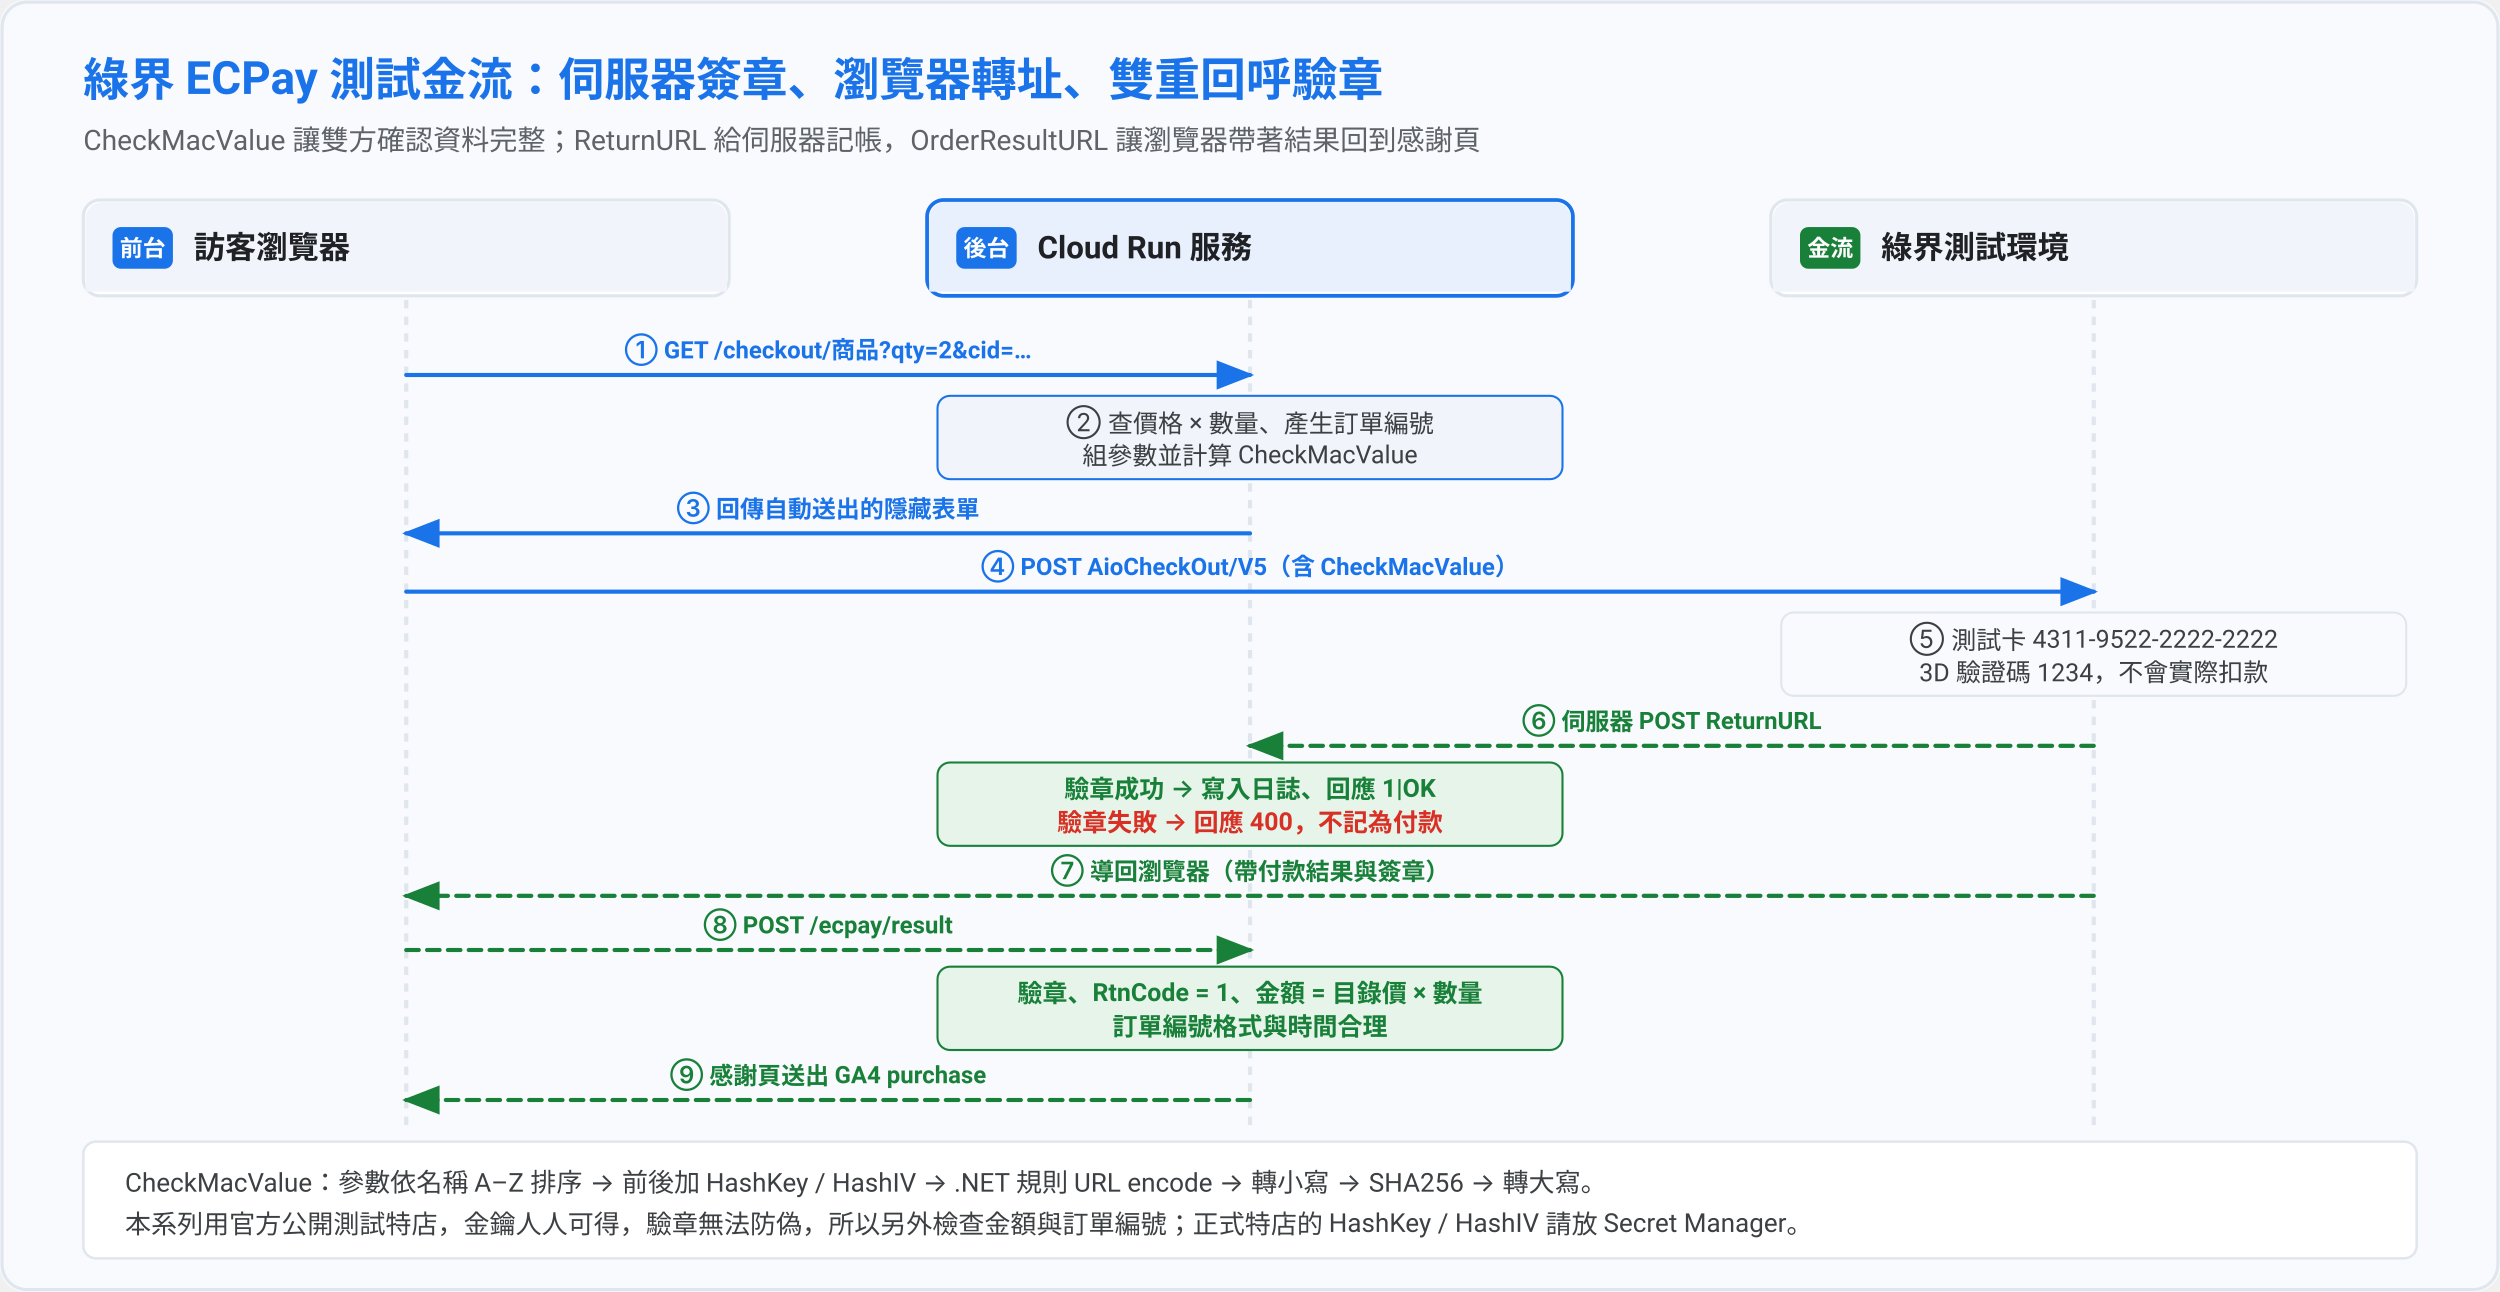
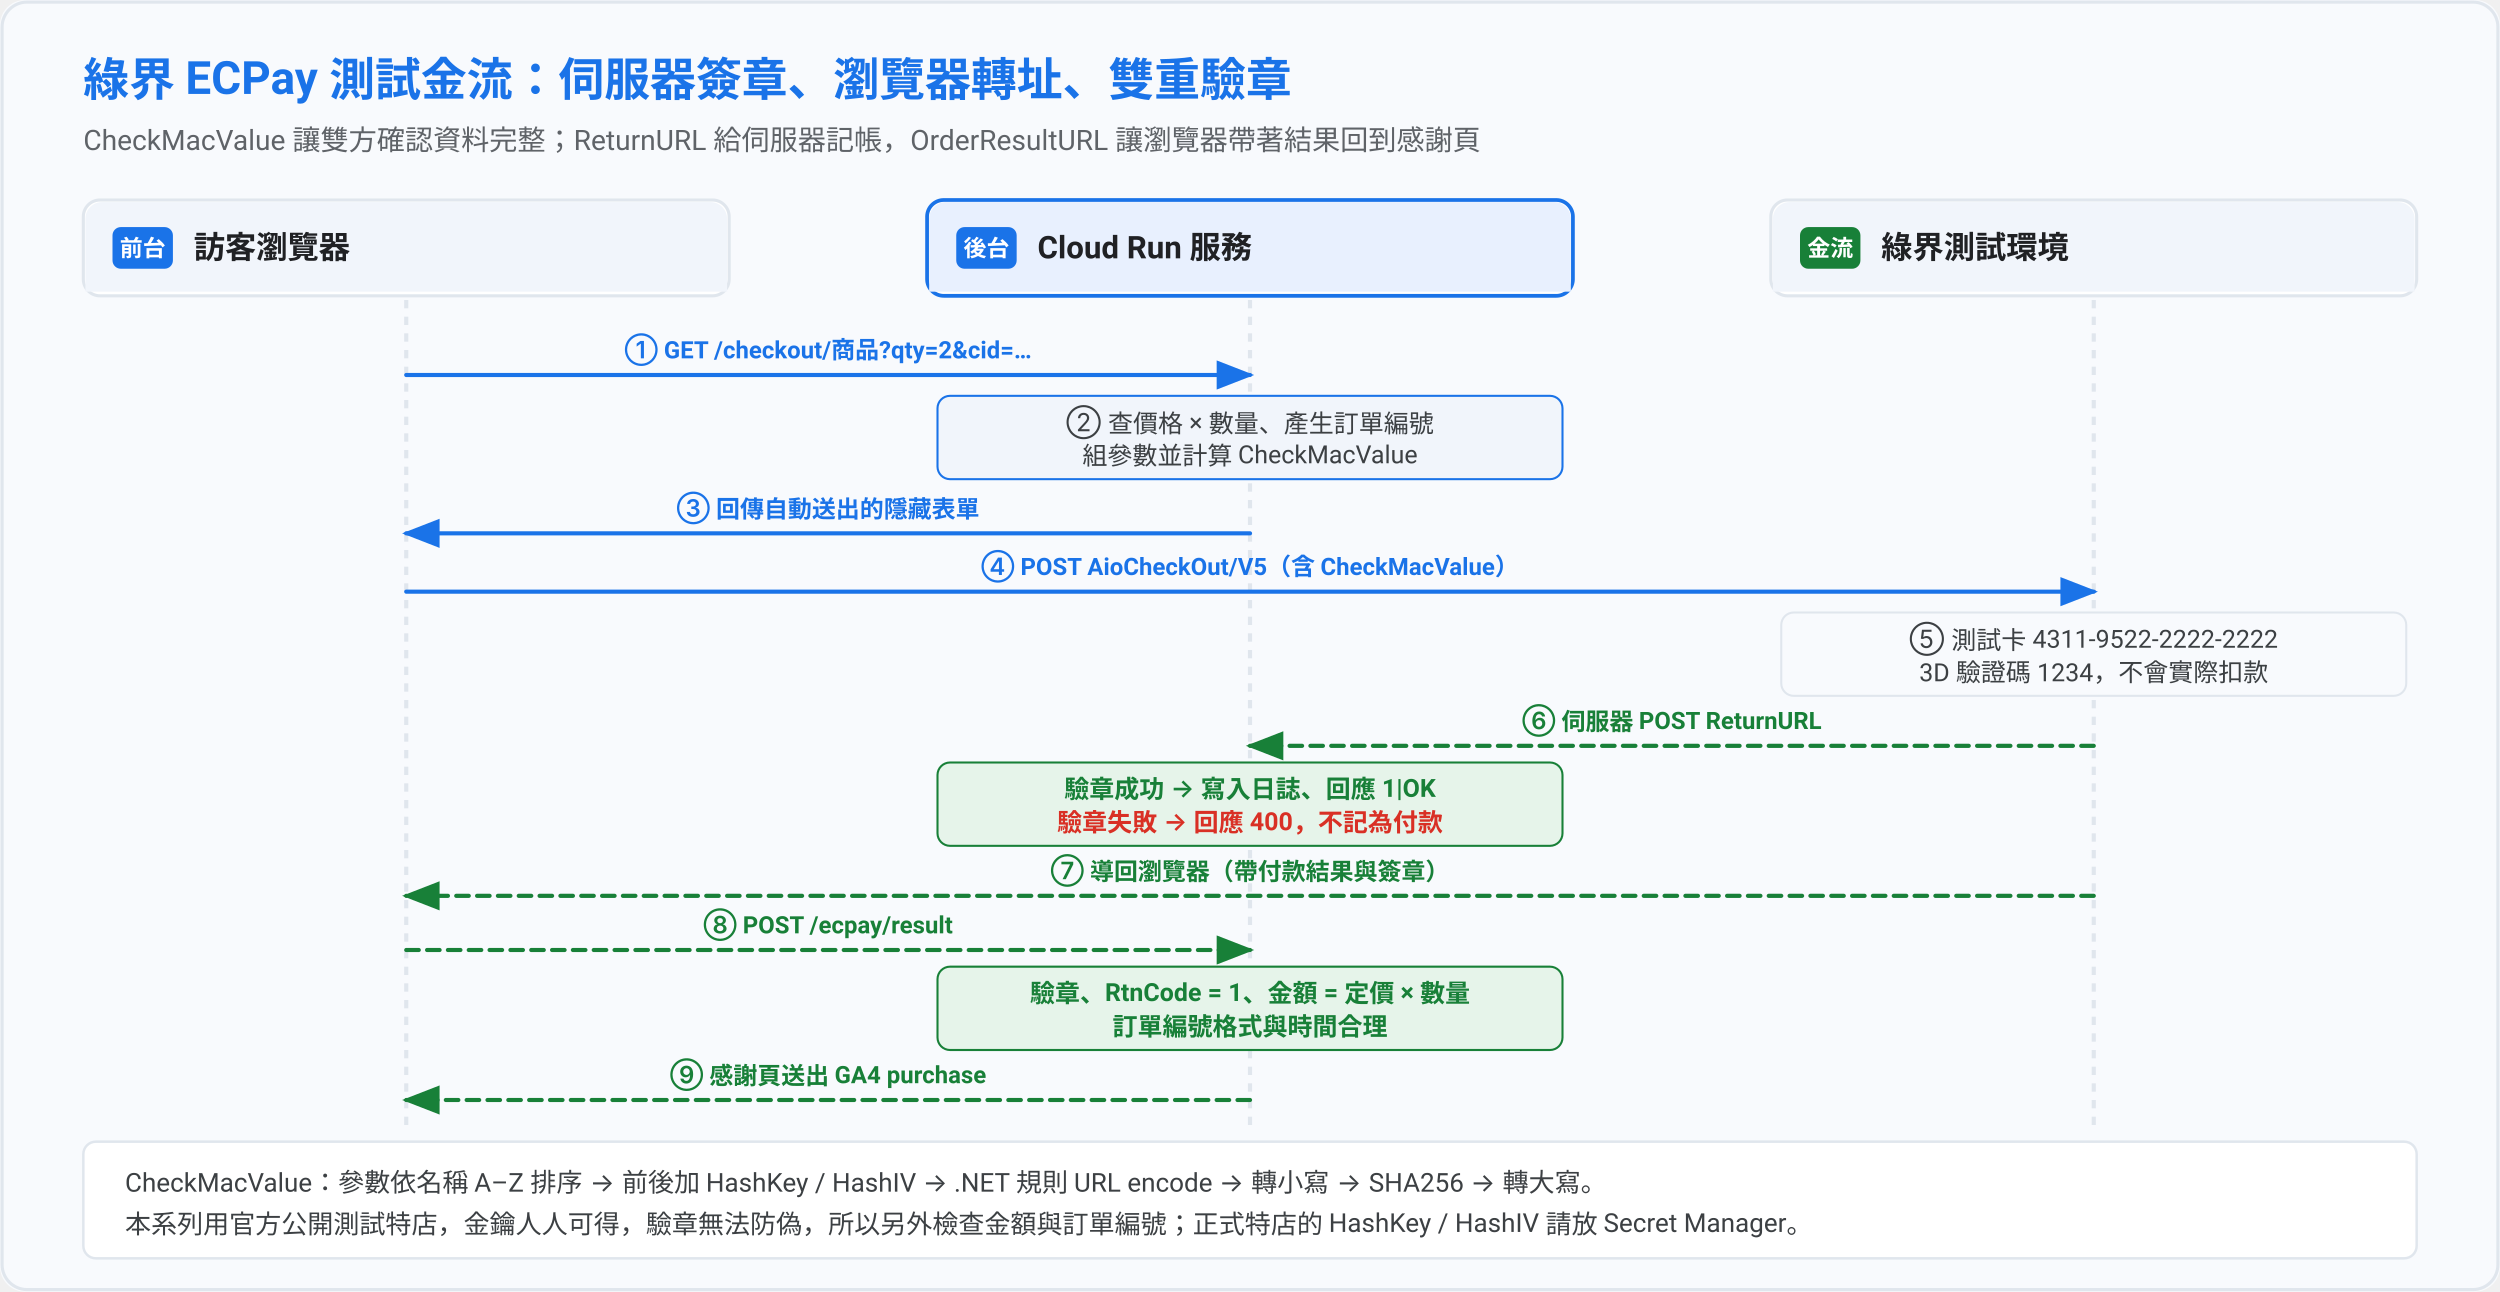
<svg xmlns="http://www.w3.org/2000/svg" viewBox="0 0 1200 620" width="1200" height="620">
  <defs>
    <style>
      .bg { fill: #f8fafd; }
      .outer { fill: none; stroke: #e0e6ed; stroke-width: 1.5; }
      .title { font-family: -apple-system, BlinkMacSystemFont, "Segoe UI", Roboto, "Noto Sans TC", "PingFang TC", "Microsoft JhengHei", sans-serif; font-weight: 700; font-size: 22px; fill: #1a73e8; }
      .subtitle { font-family: -apple-system, BlinkMacSystemFont, "Segoe UI", Roboto, "Noto Sans TC", "PingFang TC", "Microsoft JhengHei", sans-serif; font-size: 13.5px; fill: #5f6368; }
      .card { fill: #ffffff; stroke: #e0e6ed; stroke-width: 1.5; }
      .card-accent { fill: #ffffff; stroke: #1a73e8; stroke-width: 1.8; }
      .head { fill: #f1f5fb; }
      .head-accent { fill: #e8f0fe; }
      .badge { fill: #1a73e8; }
      .badge-green { fill: #188038; }
      .badge-warn { fill: #f29900; }
      .badge-text { font-family: -apple-system, BlinkMacSystemFont, "Segoe UI", Roboto, "Noto Sans TC", "PingFang TC", "Microsoft JhengHei", sans-serif; font-weight: 700; font-size: 11px; fill: #ffffff; text-anchor: middle; }
      .card-title { font-family: -apple-system, BlinkMacSystemFont, "Segoe UI", Roboto, "Noto Sans TC", "PingFang TC", "Microsoft JhengHei", sans-serif; font-weight: 700; font-size: 15px; fill: #202124; }
      .label { font-family: -apple-system, BlinkMacSystemFont, "Segoe UI", Roboto, "Noto Sans TC", "PingFang TC", "Microsoft JhengHei", sans-serif; font-weight: 600; font-size: 12.5px; fill: #202124; }
      .body { font-family: -apple-system, BlinkMacSystemFont, "Segoe UI", Roboto, "Noto Sans TC", "PingFang TC", "Microsoft JhengHei", sans-serif; font-size: 12px; fill: #3c4043; }
      .muted { font-family: -apple-system, BlinkMacSystemFont, "Segoe UI", Roboto, "Noto Sans TC", "PingFang TC", "Microsoft JhengHei", sans-serif; font-size: 11px; fill: #5f6368; }
      .code { font-family: "SFMono-Regular", Consolas, "Liberation Mono", Menlo, monospace; font-size: 11.5px; fill: #1557b0; }
      .inner { fill: #f8fafd; stroke: #e0e6ed; stroke-width: 1; }
      .inner-accent { fill: #f1f5fb; stroke: #1a73e8; stroke-width: 1; }
      .inner-green { fill: #e6f4ea; stroke: #188038; stroke-width: 1; }
      .inner-danger { fill: #fce8e6; stroke: #d93025; stroke-width: 1; }
      .arrow { stroke: #1a73e8; stroke-width: 2; fill: none; stroke-linecap: round; stroke-linejoin: round; }
      .arrow-green { stroke: #188038; stroke-width: 2; stroke-dasharray: 6,4; fill: none; stroke-linecap: round; stroke-linejoin: round; }
      .arrow-label { font-family: -apple-system, BlinkMacSystemFont, "Segoe UI", Roboto, "Noto Sans TC", "PingFang TC", "Microsoft JhengHei", sans-serif; font-weight: 600; font-size: 11.5px; fill: #1a73e8; text-anchor: middle; }
      .arrow-label-green { font-family: -apple-system, BlinkMacSystemFont, "Segoe UI", Roboto, "Noto Sans TC", "PingFang TC", "Microsoft JhengHei", sans-serif; font-weight: 600; font-size: 11.5px; fill: #188038; text-anchor: middle; }
      .foot { fill: #ffffff; stroke: #e0e6ed; stroke-width: 1.2; }
      .foot-text { font-family: -apple-system, BlinkMacSystemFont, "Segoe UI", Roboto, "Noto Sans TC", "PingFang TC", "Microsoft JhengHei", sans-serif; font-size: 12.5px; fill: #3c4043; }
      .danger-text { font-family: -apple-system, BlinkMacSystemFont, "Segoe UI", Roboto, "Noto Sans TC", "PingFang TC", "Microsoft JhengHei", sans-serif; font-weight: 600; font-size: 12px; fill: #d93025; }
      .green-text { font-family: -apple-system, BlinkMacSystemFont, "Segoe UI", Roboto, "Noto Sans TC", "PingFang TC", "Microsoft JhengHei", sans-serif; font-weight: 600; font-size: 12px; fill: #188038; }
    </style>
    <marker id="ah" markerWidth="9" markerHeight="7" refX="8" refY="3.5" orient="auto">
      <polygon points="0 0, 9 3.5, 0 7" fill="#1a73e8" />
    </marker>
    <marker id="ahg" markerWidth="9" markerHeight="7" refX="8" refY="3.5" orient="auto">
      <polygon points="0 0, 9 3.5, 0 7" fill="#188038" />
    </marker>
  </defs>
  <rect width="1200" height="620" rx="12" class="bg" />
  <rect x="1" y="1" width="1198" height="618" rx="12" class="outer" />
-   <text x="40" y="46" class="title">綠界 ECPay 測試金流：伺服器簽章、瀏覽器轉址、雙重回呼驗章</text>
+   <text x="40" y="46" class="title">綠界 ECPay 測試金流：伺服器簽章、瀏覽器轉址、雙重驗章</text>
  <text x="40" y="72" class="subtitle">CheckMacValue 讓雙方確認資料完整；ReturnURL 給伺服器記帳，OrderResultURL 讓瀏覽器帶著結果回到感謝頁</text>
  <rect x="40" y="96" width="310" height="46" rx="8" class="card" />
  <path d="M41 140 V105 a8 8 0 0 1 8 -8 H341 a8 8 0 0 1 8 8 V140 Z" class="head" />
  <rect x="54" y="109" width="29.0" height="20" rx="4" class="badge" />
  <text x="68.5" y="123" class="badge-text">前台</text>
  <text x="93.0" y="124" class="card-title">訪客瀏覽器</text>
  <path d="M195 144 V540" stroke="#e0e6ed" stroke-width="2" stroke-dasharray="4,4" />
  <rect x="445" y="96" width="310" height="46" rx="8" class="card-accent" />
  <path d="M446 140 V105 a8 8 0 0 1 8 -8 H746 a8 8 0 0 1 8 8 V140 Z" class="head-accent" />
  <rect x="459" y="109" width="29.0" height="20" rx="4" class="badge" />
  <text x="473.5" y="123" class="badge-text">後台</text>
  <text x="498.0" y="124" class="card-title">Cloud Run 服務</text>
  <path d="M600 144 V540" stroke="#e0e6ed" stroke-width="2" stroke-dasharray="4,4" />
  <rect x="850" y="96" width="310" height="46" rx="8" class="card" />
  <path d="M851 140 V105 a8 8 0 0 1 8 -8 H1151 a8 8 0 0 1 8 8 V140 Z" class="head" />
  <rect x="864" y="109" width="29.0" height="20" rx="4" class="badge-green" />
  <text x="878.5" y="123" class="badge-text">金流</text>
  <text x="903.0" y="124" class="card-title">綠界測試環境</text>
  <path d="M1005 144 V540" stroke="#e0e6ed" stroke-width="2" stroke-dasharray="4,4" />
  <path d="M195 180 L600 180" class="arrow" marker-end="url(#ah)" />
  <text x="397.5" y="172" class="arrow-label">① GET /checkout/商品?qty=2&amp;cid=…</text>
  <rect x="450" y="190" width="300" height="40" rx="6" class="inner-accent" />
  <text x="600" y="207" class="body" text-anchor="middle">② 查價格 × 數量、產生訂單編號</text>
  <text x="600" y="223" class="body" text-anchor="middle">組參數並計算 CheckMacValue</text>
  <path d="M600 256 L195 256" class="arrow" marker-end="url(#ah)" />
  <text x="397.5" y="248" class="arrow-label">③ 回傳自動送出的隱藏表單</text>
  <path d="M195 284 L1005 284" class="arrow" marker-end="url(#ah)" />
  <text x="600.0" y="276" class="arrow-label">④ POST AioCheckOut/V5（含 CheckMacValue）</text>
  <rect x="855" y="294" width="300" height="40" rx="6" class="inner" />
  <text x="1005" y="311" class="body" text-anchor="middle">⑤ 測試卡 4311-9522-2222-2222</text>
  <text x="1005" y="327" class="body" text-anchor="middle">3D 驗證碼 1234，不會實際扣款</text>
  <path d="M1005 358 L600 358" class="arrow-green" marker-end="url(#ahg)" />
  <text x="802.5" y="350" class="arrow-label-green">⑥ 伺服器 POST ReturnURL</text>
  <rect x="450" y="366" width="300" height="40" rx="6" class="inner-green" />
  <text x="600" y="383" class="green-text" text-anchor="middle">驗章成功 → 寫入日誌、回應 1|OK</text>
  <text x="600" y="399" class="danger-text" text-anchor="middle">驗章失敗 → 回應 400，不記為付款</text>
  <path d="M1005 430 L195 430" class="arrow-green" marker-end="url(#ahg)" />
  <text x="600.0" y="422" class="arrow-label-green">⑦ 導回瀏覽器（帶付款結果與簽章）</text>
  <path d="M195 456 L600 456" class="arrow-green" marker-end="url(#ahg)" />
  <text x="397.5" y="448" class="arrow-label-green">⑧ POST /ecpay/result</text>
  <rect x="450" y="464" width="300" height="40" rx="6" class="inner-green" />
-   <text x="600" y="481" class="green-text" text-anchor="middle">驗章、RtnCode = 1、金額 = 目錄價 × 數量</text>
+   <text x="600" y="481" class="green-text" text-anchor="middle">驗章、RtnCode = 1、金額 = 定價 × 數量</text>
  <text x="600" y="497" class="green-text" text-anchor="middle">訂單編號格式與時間合理</text>
  <path d="M600 528 L195 528" class="arrow-green" marker-end="url(#ahg)" />
  <text x="397.5" y="520" class="arrow-label-green">⑨ 感謝頁送出 GA4 purchase</text>
  <rect x="40" y="548" width="1120" height="56" rx="6" class="foot" />
  <text x="60" y="572" class="foot-text">CheckMacValue：參數依名稱 A–Z 排序 → 前後加 HashKey / HashIV → .NET 規則 URL encode → 轉小寫 → SHA256 → 轉大寫。</text>
  <text x="60" y="592" class="foot-text">本系列用官方公開測試特店，金鑰人人可得，驗章無法防偽，所以另外檢查金額與訂單編號；正式特店的 HashKey / HashIV 請放 Secret Manager。</text>
</svg>
